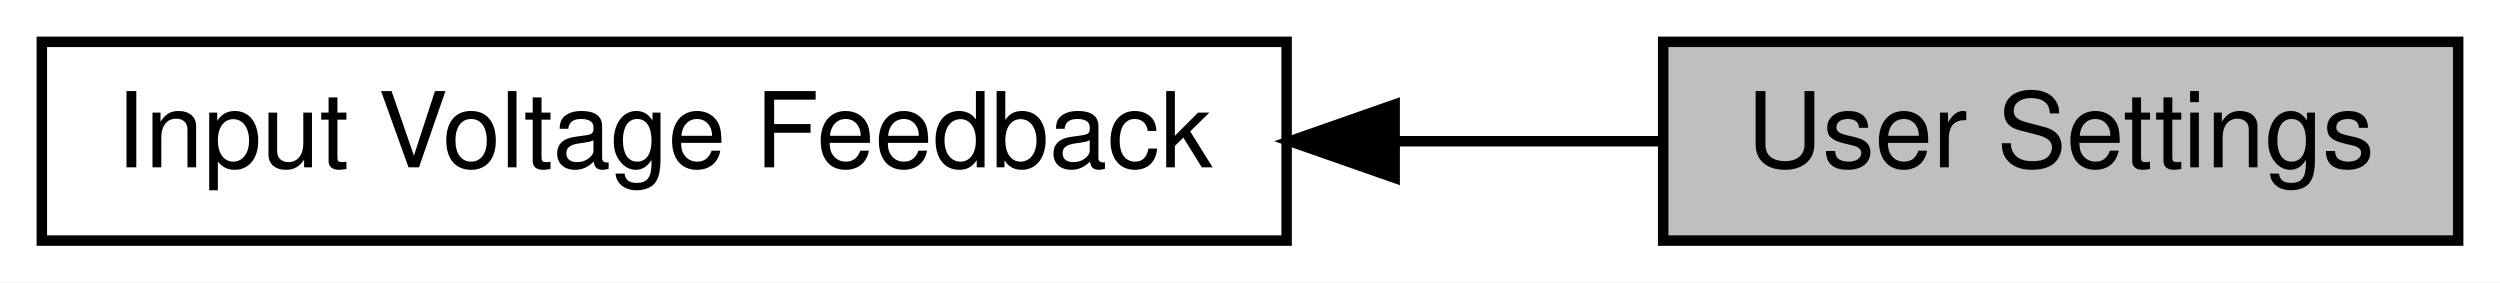
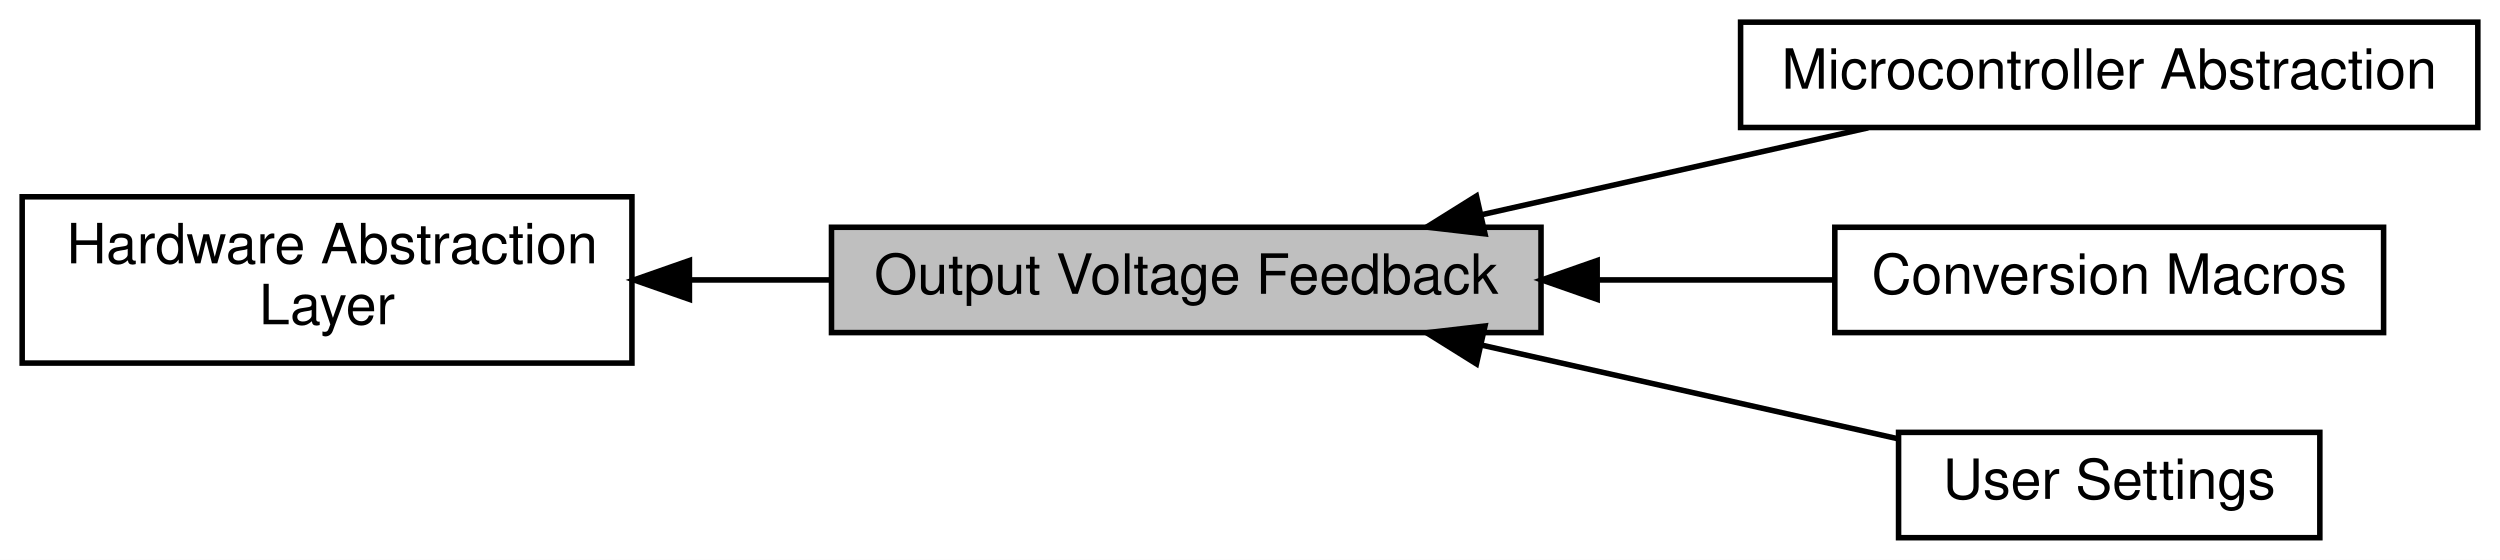
- <svg xmlns="http://www.w3.org/2000/svg" xmlns:xlink="http://www.w3.org/1999/xlink" width="239pt" height="27pt" viewBox="0.00 0.00 239.00 27.00">
-   <g id="graph0" class="graph" transform="scale(1 1) rotate(0) translate(4 23)">
-     <polygon fill="white" stroke="transparent" points="-4,4 -4,-23 235,-23 235,4 -4,4" />
+ <svg xmlns="http://www.w3.org/2000/svg" xmlns:xlink="http://www.w3.org/1999/xlink" width="451pt" height="101pt" viewBox="0.00 0.00 451.00 101.00">
+   <g id="graph0" class="graph" transform="scale(1 1) rotate(0) translate(4 97)">
+     <polygon fill="white" stroke="transparent" points="-4,4 -4,-97 447,-97 447,4 -4,4" />
    <g id="node1" class="node">
      <g id="a_node1">
-         <a xlink:href="a00404.html" target="_top" xlink:title="Declaration of input voltage feedback parameters.">
-           <polygon fill="white" stroke="black" points="119,-19 0,-19 0,0 119,0 119,-19" />
-           <text text-anchor="middle" x="59.5" y="-7" font-family="Helvetica,sans-Serif" font-size="10.00">Input Voltage Feedback</text>
+         <a xlink:href="a00534.html" target="_top" xlink:title="Hardware Abstraction Layer Declarations.">
+           <polygon fill="white" stroke="black" points="110,-61.5 0,-61.5 0,-31.5 110,-31.5 110,-61.5" />
+           <text text-anchor="start" x="8" y="-49.5" font-family="Helvetica,sans-Serif" font-size="10.00">Hardware Abstraction</text>
+           <text text-anchor="middle" x="55" y="-38.5" font-family="Helvetica,sans-Serif" font-size="10.00"> Layer</text>
        </a>
      </g>
    </g>
-     <g id="node2" class="node">
-       <g id="a_node2">
-         <a xlink:title="User-declaration of input voltage feedback parameters using physical quantities.">
-           <polygon fill="#bfbfbf" stroke="black" points="231,-19 155,-19 155,0 231,0 231,-19" />
-           <text text-anchor="middle" x="193" y="-7" font-family="Helvetica,sans-Serif" font-size="10.00">User Settings</text>
+     <g id="node5" class="node">
+       <g id="a_node5">
+         <a xlink:title="Declaration of output voltage feedback parameters.">
+           <polygon fill="#bfbfbf" stroke="black" points="274,-56 146,-56 146,-37 274,-37 274,-56" />
+           <text text-anchor="middle" x="210" y="-44" font-family="Helvetica,sans-Serif" font-size="10.00">Output Voltage Feedback</text>
        </a>
      </g>
    </g>
    <g id="edge1" class="edge">
-       <path fill="none" stroke="black" d="M129.52,-9.5C138.2,-9.5 146.81,-9.5 154.73,-9.5" />
-       <polygon fill="black" stroke="black" points="129.33,-6 119.33,-9.5 129.33,-13 129.33,-6" />
+       <path fill="none" stroke="black" d="M120.51,-46.5C128.92,-46.5 137.53,-46.5 145.92,-46.5" />
+       <polygon fill="black" stroke="black" points="120.37,-43 110.37,-46.5 120.37,-50 120.37,-43" />
+     </g>
+     <g id="node2" class="node">
+       <g id="a_node2">
+         <a xlink:href="a00408.html" target="_top" xlink:title="Device analog input pin, register and interrupt vector assignments of output voltage feedback signal(...">
+           <polygon fill="white" stroke="black" points="443,-93 310,-93 310,-74 443,-74 443,-93" />
+           <text text-anchor="middle" x="376.5" y="-81" font-family="Helvetica,sans-Serif" font-size="10.00">Microcontroller Abstraction</text>
+         </a>
+       </g>
+     </g>
+     <g id="node3" class="node">
+       <g id="a_node3">
+         <a xlink:href="a00407.html" target="_top" xlink:title="Conversion macros for user-declarations of output voltage feedback parameters.">
+           <polygon fill="white" stroke="black" points="426,-56 327,-56 327,-37 426,-37 426,-56" />
+           <text text-anchor="middle" x="376.5" y="-44" font-family="Helvetica,sans-Serif" font-size="10.00">Conversion Macros</text>
+         </a>
+       </g>
+     </g>
+     <g id="node4" class="node">
+       <g id="a_node4">
+         <a xlink:href="a00406.html" target="_top" xlink:title="User-declaration of output voltage feedback parameters using physical quantities.">
+           <polygon fill="white" stroke="black" points="414.5,-19 338.5,-19 338.5,0 414.5,0 414.5,-19" />
+           <text text-anchor="middle" x="376.5" y="-7" font-family="Helvetica,sans-Serif" font-size="10.00">User Settings</text>
+         </a>
+       </g>
+     </g>
+     <g id="edge4" class="edge">
+       <path fill="none" stroke="black" d="M263.41,-58.29C285.87,-63.34 311.76,-69.16 333,-73.94" />
+       <polygon fill="black" stroke="black" points="263.89,-54.81 253.36,-56.03 262.35,-61.64 263.89,-54.81" />
+     </g>
+     <g id="edge3" class="edge">
+       <path fill="none" stroke="black" d="M284.49,-46.5C298.84,-46.5 313.55,-46.5 326.85,-46.5" />
+       <polygon fill="black" stroke="black" points="284.13,-43 274.13,-46.5 284.13,-50 284.13,-43" />
+     </g>
+     <g id="edge2" class="edge">
+       <path fill="none" stroke="black" d="M263.2,-34.76C287.62,-29.27 316.13,-22.85 338.32,-17.86" />
+       <polygon fill="black" stroke="black" points="262.35,-31.36 253.36,-36.97 263.89,-38.19 262.35,-31.36" />
    </g>
  </g>
</svg>
